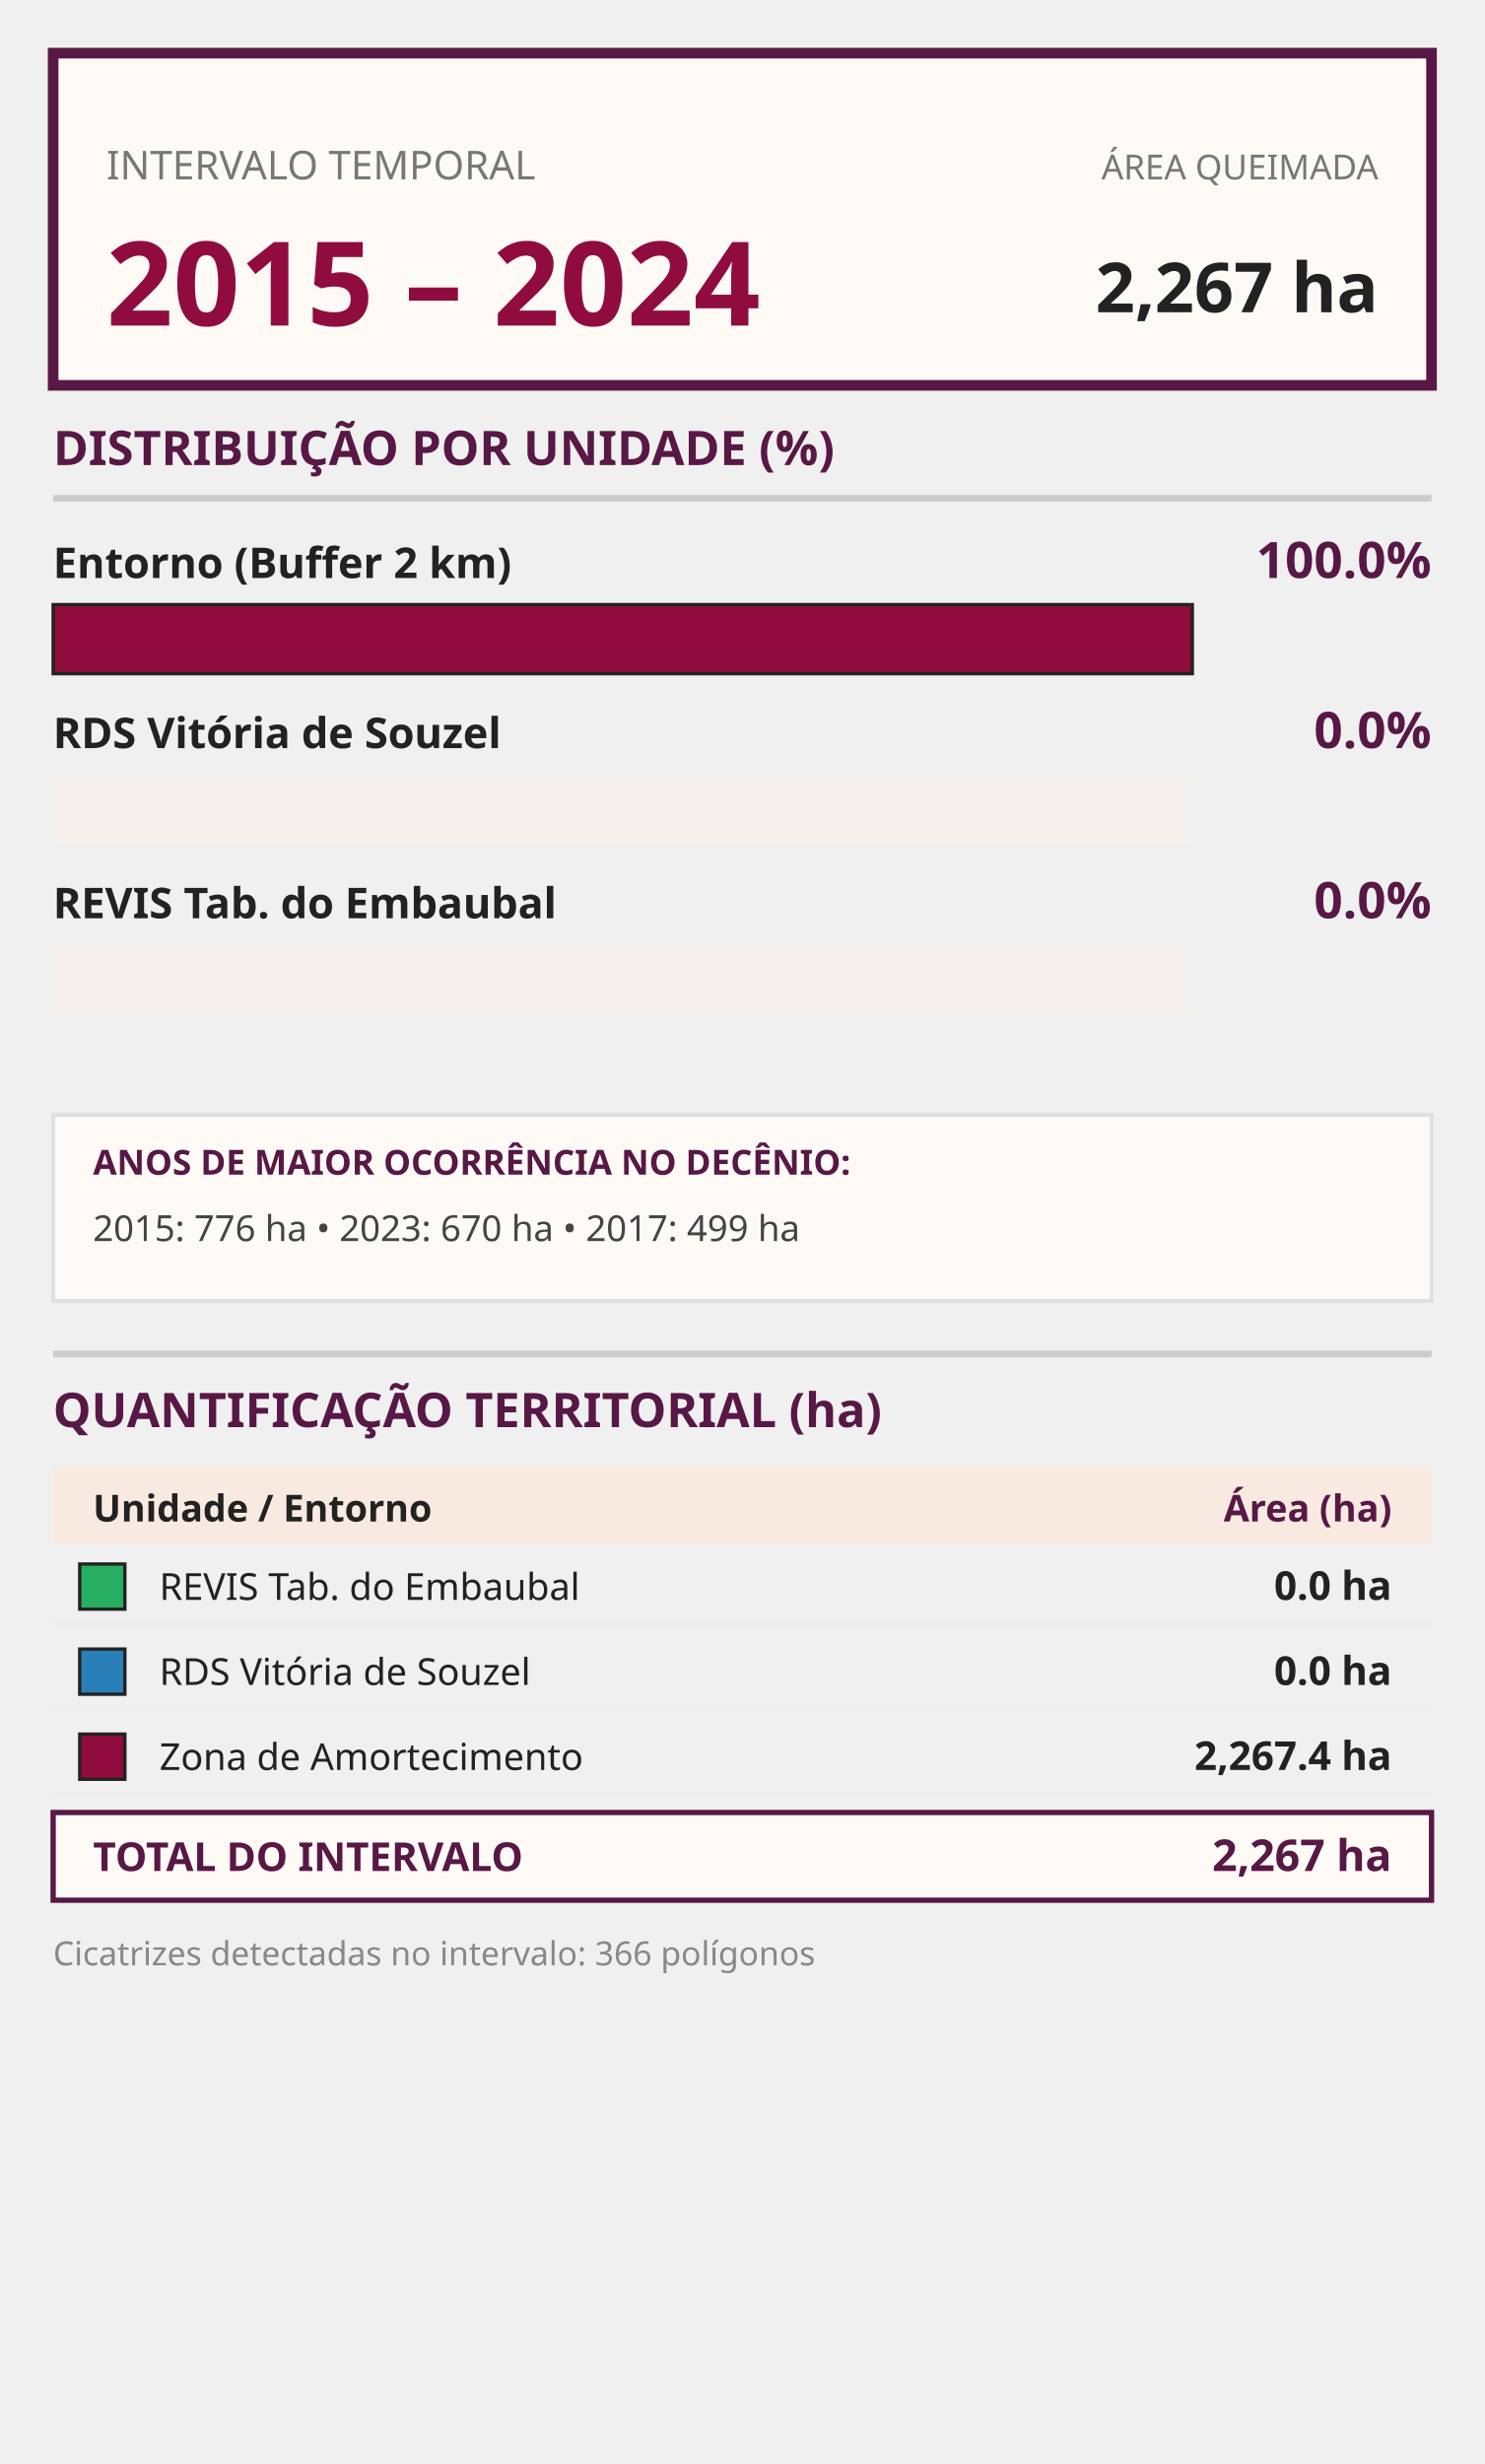
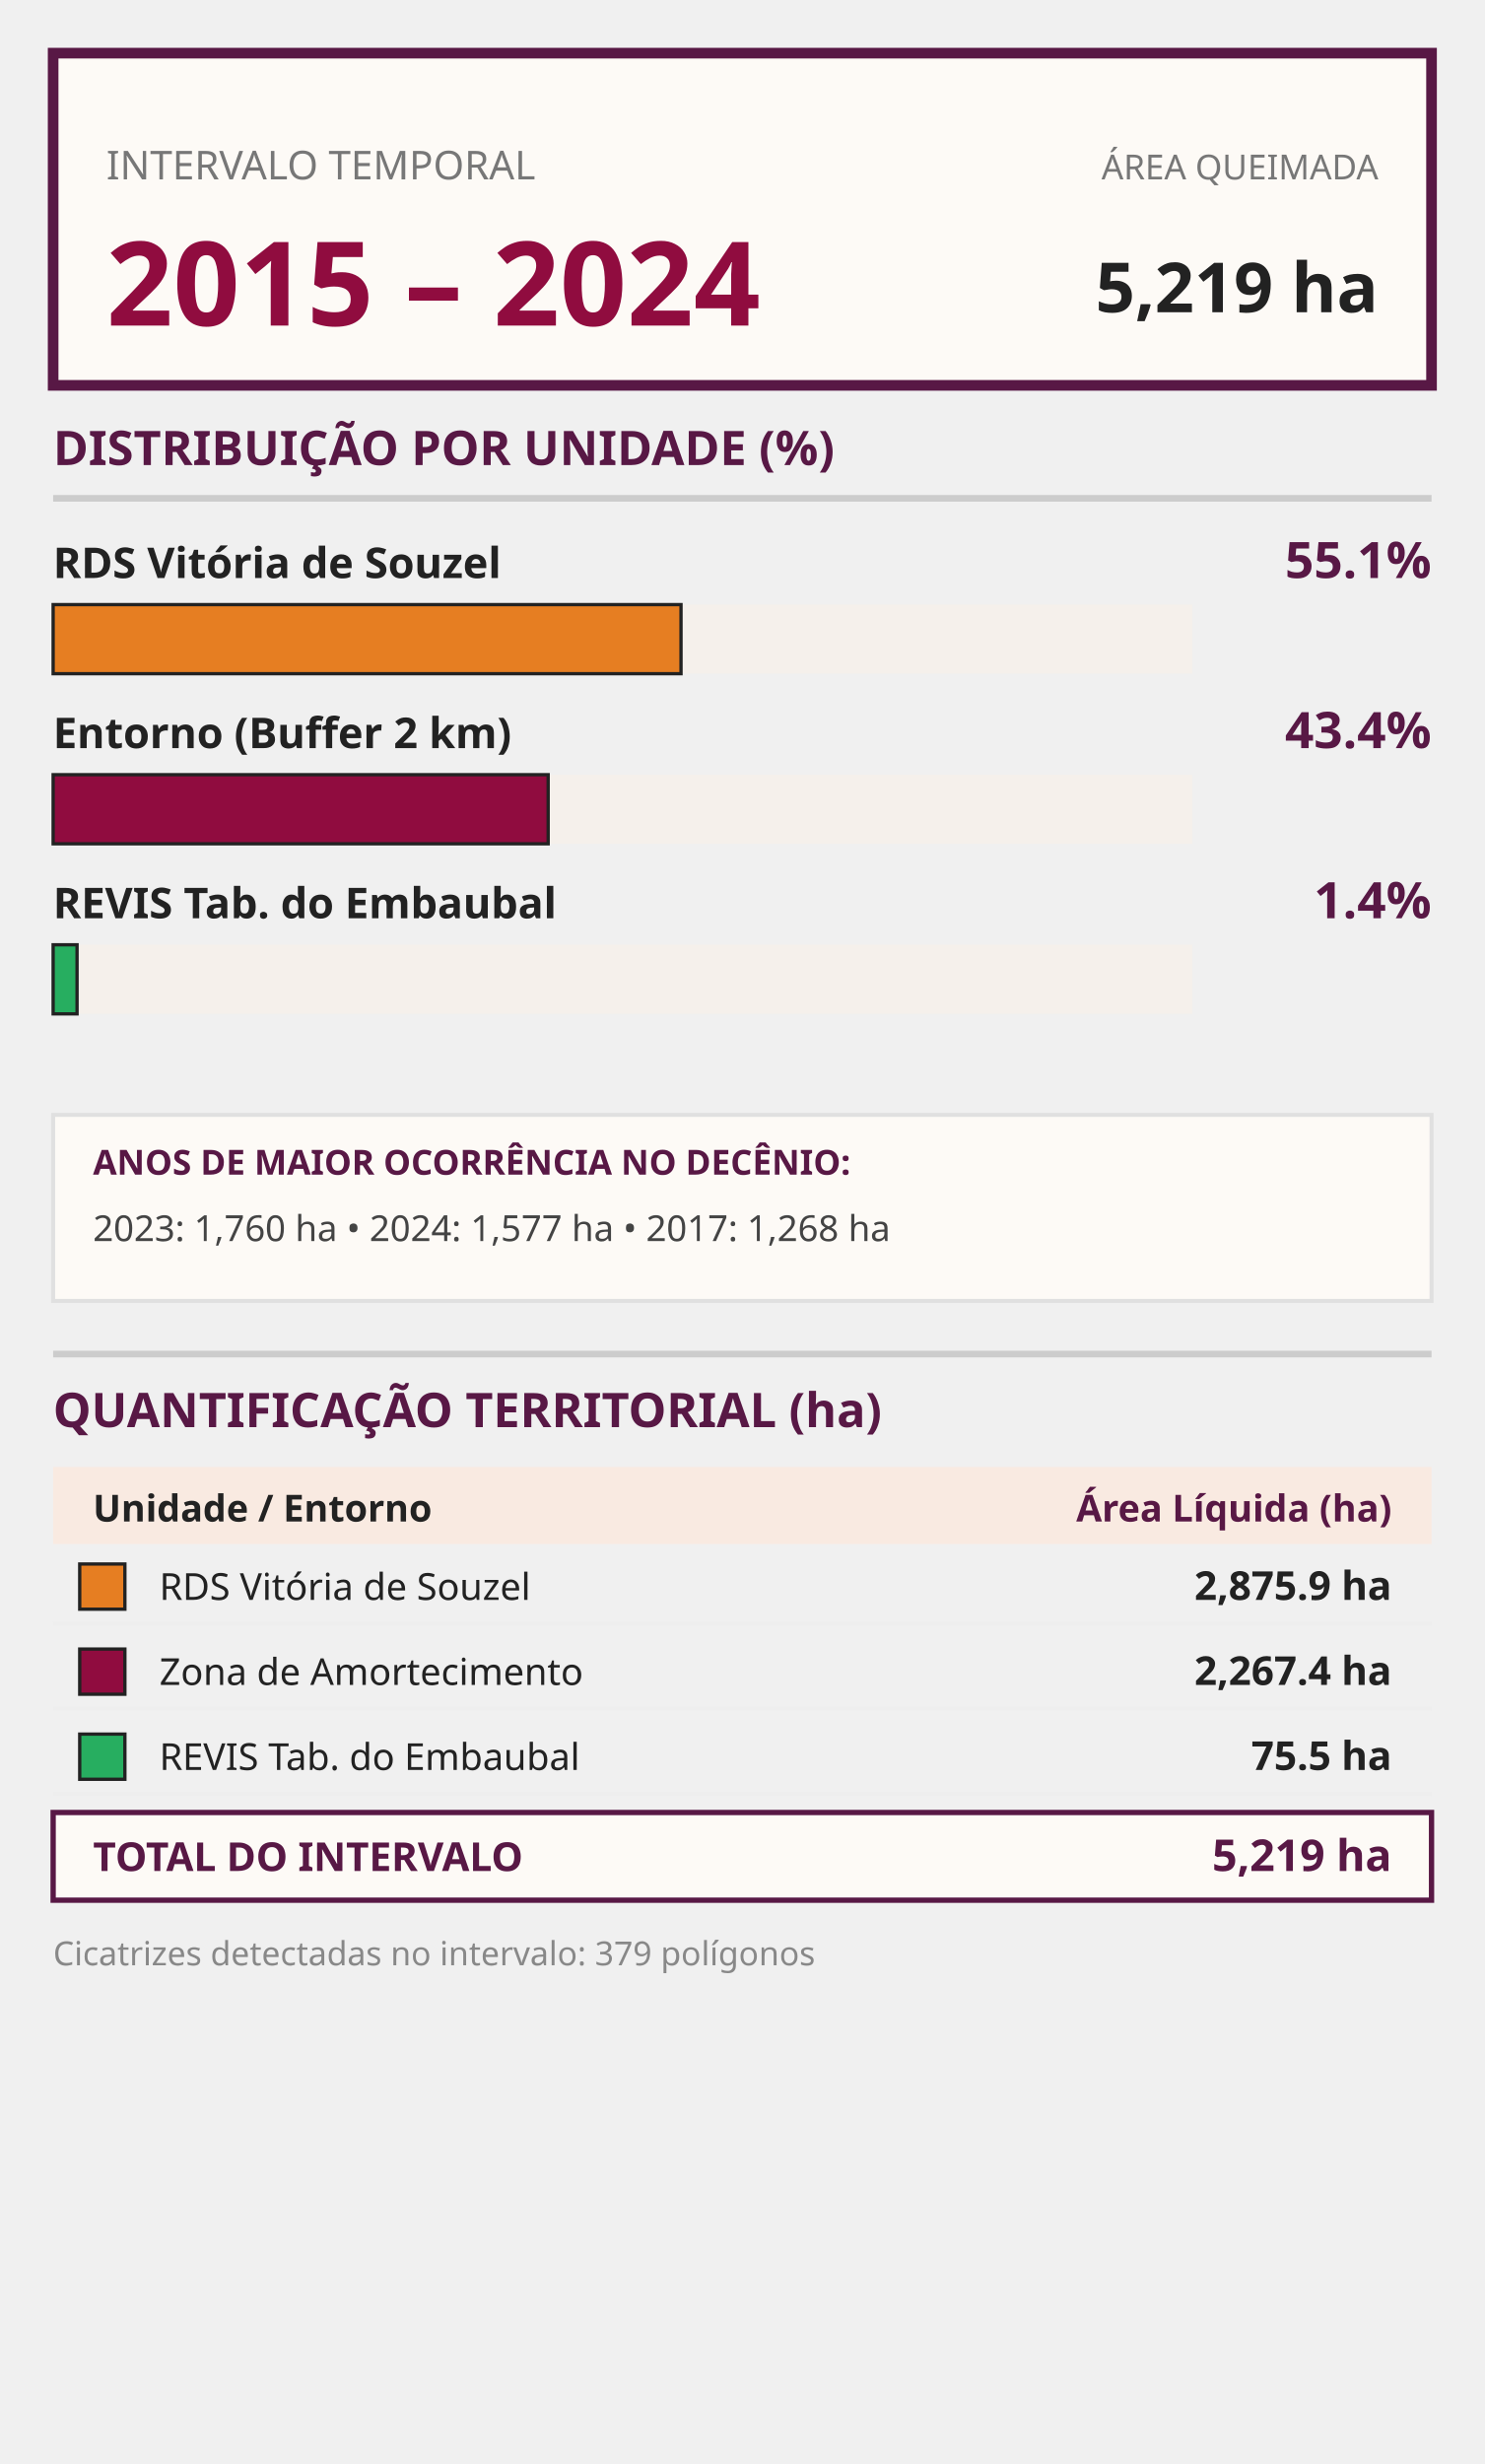
<svg xmlns="http://www.w3.org/2000/svg" width="111.752mm" height="185.429mm" viewBox="0 0 111.752 185.429">
  <rect x="0" y="0" width="111.752" height="185.429" fill="#ffffff" fill-opacity="0" />
  <rect x="4.0" y="4.0" width="103.752" height="25.0" fill="#fdfaf6" stroke="#581845" stroke-width="0.8" rx="0" ry="0" />
  <text x="8.0" y="13.5" font-family="Segoe UI Variable Small Semibold, Segoe UI, sans-serif" font-size="3.0" fill="#777777">INTERVALO TEMPORAL</text>
  <text x="8.0" y="24.5" font-family="Segoe UI Variable Small Semibold, Segoe UI, sans-serif" font-size="8.8" font-weight="bold" fill="#900c3f">2015 – 2024</text>
  <text x="103.752" y="13.5" font-family="Segoe UI Variable Small Semibold, Segoe UI, sans-serif" font-size="2.6" fill="#777777" text-anchor="end">ÁREA QUEIMADA</text>
-   <text x="103.752" y="23.5" font-family="Segoe UI Variable Small Semibold, Segoe UI, sans-serif" font-size="5.2" font-weight="bold" fill="#222222" text-anchor="end">2,267 ha</text>
+   <text x="103.752" y="23.5" font-family="Segoe UI Variable Small Semibold, Segoe UI, sans-serif" font-size="5.2" font-weight="bold" fill="#222222" text-anchor="end">5,219 ha</text>
  <text x="4.0" y="35.00" font-family="Segoe UI Variable Small Semibold, Segoe UI, sans-serif" font-size="3.6" font-weight="bold" fill="#581845">DISTRIBUIÇÃO POR UNIDADE (%)</text>
  <line x1="4.0" y1="37.50" x2="107.752" y2="37.50" stroke="#cccccc" stroke-width="0.5" />
-   <text x="4.0" y="43.50" font-family="Segoe UI Variable Small Semibold, Segoe UI, sans-serif" font-size="3.2" font-weight="bold" fill="#222222">Entorno (Buffer 2 km)</text>
-   <text x="107.752" y="43.50" font-family="Segoe UI Variable Small Semibold, Segoe UI, sans-serif" font-size="3.8" font-weight="bold" fill="#581845" text-anchor="end">100.0%</text>
+   <text x="4.0" y="43.50" font-family="Segoe UI Variable Small Semibold, Segoe UI, sans-serif" font-size="3.2" font-weight="bold" fill="#222222">RDS Vitória de Souzel</text>
+   <text x="107.752" y="43.50" font-family="Segoe UI Variable Small Semibold, Segoe UI, sans-serif" font-size="3.8" font-weight="bold" fill="#581845" text-anchor="end">55.1%</text>
  <rect x="4.0" y="45.50" width="85.75" height="5.2" fill="#f5f0eb" rx="0" ry="0" />
-   <rect x="4.0" y="45.50" width="85.75" height="5.2" fill="#900c3f" stroke="#222222" stroke-width="0.25" rx="0" ry="0" />
-   <text x="4.0" y="56.30" font-family="Segoe UI Variable Small Semibold, Segoe UI, sans-serif" font-size="3.2" font-weight="bold" fill="#222222">RDS Vitória de Souzel</text>
-   <text x="107.752" y="56.30" font-family="Segoe UI Variable Small Semibold, Segoe UI, sans-serif" font-size="3.8" font-weight="bold" fill="#581845" text-anchor="end">0.0%</text>
+   <rect x="4.0" y="45.50" width="47.26" height="5.2" fill="#e67e22" stroke="#222222" stroke-width="0.25" rx="0" ry="0" />
+   <text x="4.0" y="56.30" font-family="Segoe UI Variable Small Semibold, Segoe UI, sans-serif" font-size="3.2" font-weight="bold" fill="#222222">Entorno (Buffer 2 km)</text>
+   <text x="107.752" y="56.30" font-family="Segoe UI Variable Small Semibold, Segoe UI, sans-serif" font-size="3.8" font-weight="bold" fill="#581845" text-anchor="end">43.4%</text>
  <rect x="4.0" y="58.30" width="85.75" height="5.2" fill="#f5f0eb" rx="0" ry="0" />
+   <rect x="4.0" y="58.30" width="37.26" height="5.2" fill="#900c3f" stroke="#222222" stroke-width="0.25" rx="0" ry="0" />
  <text x="4.0" y="69.10" font-family="Segoe UI Variable Small Semibold, Segoe UI, sans-serif" font-size="3.2" font-weight="bold" fill="#222222">REVIS Tab. do Embaubal</text>
-   <text x="107.752" y="69.10" font-family="Segoe UI Variable Small Semibold, Segoe UI, sans-serif" font-size="3.8" font-weight="bold" fill="#581845" text-anchor="end">0.0%</text>
+   <text x="107.752" y="69.10" font-family="Segoe UI Variable Small Semibold, Segoe UI, sans-serif" font-size="3.8" font-weight="bold" fill="#581845" text-anchor="end">1.4%</text>
  <rect x="4.0" y="71.10" width="85.75" height="5.2" fill="#f5f0eb" rx="0" ry="0" />
+   <rect x="4.0" y="71.10" width="1.80" height="5.2" fill="#27ae60" stroke="#222222" stroke-width="0.25" rx="0" ry="0" />
  <rect x="4.0" y="83.90" width="103.752" height="14.0" fill="#fdfaf6" stroke="#e0e0e0" stroke-width="0.3" />
  <text x="7.0" y="88.40" font-family="Segoe UI Variable Small Semibold, Segoe UI, sans-serif" font-size="2.6" font-weight="bold" fill="#581845">ANOS DE MAIOR OCORRÊNCIA NO DECÊNIO:</text>
-   <text x="7.0" y="93.40" font-family="Segoe UI Variable Small Semibold, Segoe UI, sans-serif" font-size="2.7" fill="#444444">2015: 776 ha • 2023: 670 ha • 2017: 499 ha</text>
+   <text x="7.0" y="93.40" font-family="Segoe UI Variable Small Semibold, Segoe UI, sans-serif" font-size="2.7" fill="#444444">2023: 1,760 ha • 2024: 1,577 ha • 2017: 1,268 ha</text>
  <line x1="4.0" y1="101.90" x2="107.752" y2="101.90" stroke="#cccccc" stroke-width="0.5" />
  <text x="4.0" y="107.40" font-family="Segoe UI Variable Small Semibold, Segoe UI, sans-serif" font-size="3.6" font-weight="bold" fill="#581845">QUANTIFICAÇÃO TERRITORIAL (ha)</text>
  <rect x="4.0" y="110.40" width="103.752" height="5.8" fill="#f9eae1" rx="0" ry="0" />
  <text x="7.0" y="114.50" font-family="Segoe UI Variable Small Semibold, Segoe UI, sans-serif" font-size="2.8" font-weight="bold" fill="#222222">Unidade / Entorno</text>
-   <text x="104.752" y="114.50" font-family="Segoe UI Variable Small Semibold, Segoe UI, sans-serif" font-size="2.8" font-weight="bold" fill="#581845" text-anchor="end">Área (ha)</text>
-   <rect x="6.0" y="117.70" width="3.4" height="3.4" fill="#27ae60" stroke="#222222" stroke-width="0.25" rx="0" ry="0" />
-   <text x="12.0" y="120.40" font-family="Segoe UI Variable Small Semibold, Segoe UI, sans-serif" font-size="2.8" fill="#222222">REVIS Tab. do Embaubal</text>
-   <text x="104.752" y="120.40" font-family="Segoe UI Variable Small Semibold, Segoe UI, sans-serif" font-size="3.0" font-weight="bold" fill="#222222" text-anchor="end">0.0 ha</text>
+   <text x="104.752" y="114.50" font-family="Segoe UI Variable Small Semibold, Segoe UI, sans-serif" font-size="2.8" font-weight="bold" fill="#581845" text-anchor="end">Área Líquida (ha)</text>
+   <rect x="6.0" y="117.70" width="3.4" height="3.4" fill="#e67e22" stroke="#222222" stroke-width="0.25" rx="0" ry="0" />
+   <text x="12.0" y="120.40" font-family="Segoe UI Variable Small Semibold, Segoe UI, sans-serif" font-size="2.8" fill="#222222">RDS Vitória de Souzel</text>
+   <text x="104.752" y="120.40" font-family="Segoe UI Variable Small Semibold, Segoe UI, sans-serif" font-size="3.0" font-weight="bold" fill="#222222" text-anchor="end">2,875.9 ha</text>
  <line x1="4.0" y1="122.20" x2="107.752" y2="122.20" stroke="#eeeeee" stroke-width="0.3" />
-   <rect x="6.0" y="124.10" width="3.4" height="3.4" fill="#2980b9" stroke="#222222" stroke-width="0.25" rx="0" ry="0" />
-   <text x="12.0" y="126.80" font-family="Segoe UI Variable Small Semibold, Segoe UI, sans-serif" font-size="2.8" fill="#222222">RDS Vitória de Souzel</text>
-   <text x="104.752" y="126.80" font-family="Segoe UI Variable Small Semibold, Segoe UI, sans-serif" font-size="3.0" font-weight="bold" fill="#222222" text-anchor="end">0.0 ha</text>
+   <rect x="6.0" y="124.10" width="3.4" height="3.4" fill="#900c3f" stroke="#222222" stroke-width="0.25" rx="0" ry="0" />
+   <text x="12.0" y="126.80" font-family="Segoe UI Variable Small Semibold, Segoe UI, sans-serif" font-size="2.8" fill="#222222">Zona de Amortecimento</text>
+   <text x="104.752" y="126.80" font-family="Segoe UI Variable Small Semibold, Segoe UI, sans-serif" font-size="3.0" font-weight="bold" fill="#222222" text-anchor="end">2,267.4 ha</text>
  <line x1="4.0" y1="128.60" x2="107.752" y2="128.60" stroke="#eeeeee" stroke-width="0.3" />
-   <rect x="6.0" y="130.50" width="3.4" height="3.4" fill="#900c3f" stroke="#222222" stroke-width="0.25" rx="0" ry="0" />
-   <text x="12.0" y="133.20" font-family="Segoe UI Variable Small Semibold, Segoe UI, sans-serif" font-size="2.8" fill="#222222">Zona de Amortecimento</text>
-   <text x="104.752" y="133.20" font-family="Segoe UI Variable Small Semibold, Segoe UI, sans-serif" font-size="3.0" font-weight="bold" fill="#222222" text-anchor="end">2,267.4 ha</text>
+   <rect x="6.0" y="130.50" width="3.4" height="3.4" fill="#27ae60" stroke="#222222" stroke-width="0.25" rx="0" ry="0" />
+   <text x="12.0" y="133.20" font-family="Segoe UI Variable Small Semibold, Segoe UI, sans-serif" font-size="2.8" fill="#222222">REVIS Tab. do Embaubal</text>
+   <text x="104.752" y="133.20" font-family="Segoe UI Variable Small Semibold, Segoe UI, sans-serif" font-size="3.0" font-weight="bold" fill="#222222" text-anchor="end">75.5 ha</text>
  <line x1="4.0" y1="135.00" x2="107.752" y2="135.00" stroke="#eeeeee" stroke-width="0.3" />
  <rect x="4.0" y="136.40" width="103.752" height="6.6" fill="#fdfaf6" stroke="#581845" stroke-width="0.4" rx="0" ry="0" />
  <text x="7.0" y="140.80" font-family="Segoe UI Variable Small Semibold, Segoe UI, sans-serif" font-size="3.0" font-weight="bold" fill="#581845">TOTAL DO INTERVALO</text>
-   <text x="104.752" y="140.80" font-family="Segoe UI Variable Small Semibold, Segoe UI, sans-serif" font-size="3.3" font-weight="bold" fill="#581845" text-anchor="end">2,267 ha</text>
-   <text x="4.0" y="147.90" font-family="Segoe UI Variable Small Semibold, Segoe UI, sans-serif" font-size="2.5" fill="#888888">Cicatrizes detectadas no intervalo: 366 polígonos</text>
+   <text x="104.752" y="140.80" font-family="Segoe UI Variable Small Semibold, Segoe UI, sans-serif" font-size="3.3" font-weight="bold" fill="#581845" text-anchor="end">5,219 ha</text>
+   <text x="4.0" y="147.90" font-family="Segoe UI Variable Small Semibold, Segoe UI, sans-serif" font-size="2.5" fill="#888888">Cicatrizes detectadas no intervalo: 379 polígonos</text>
</svg>
